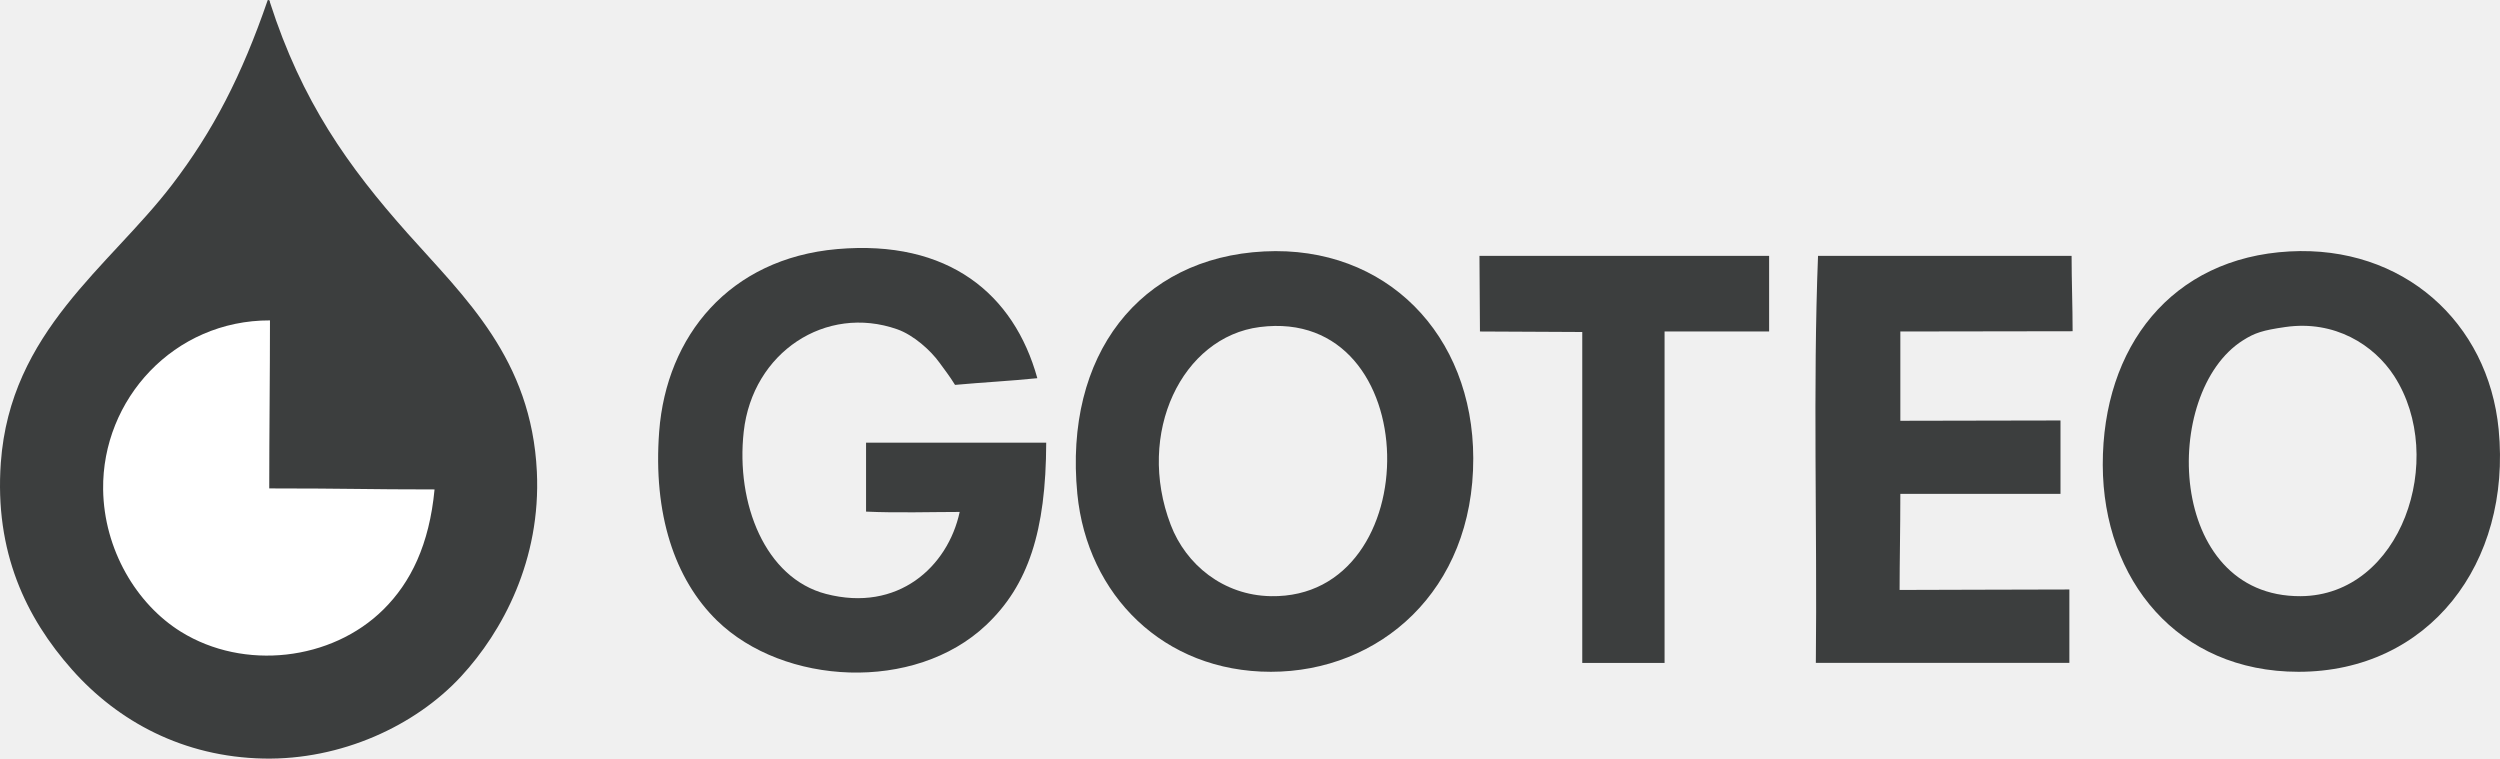
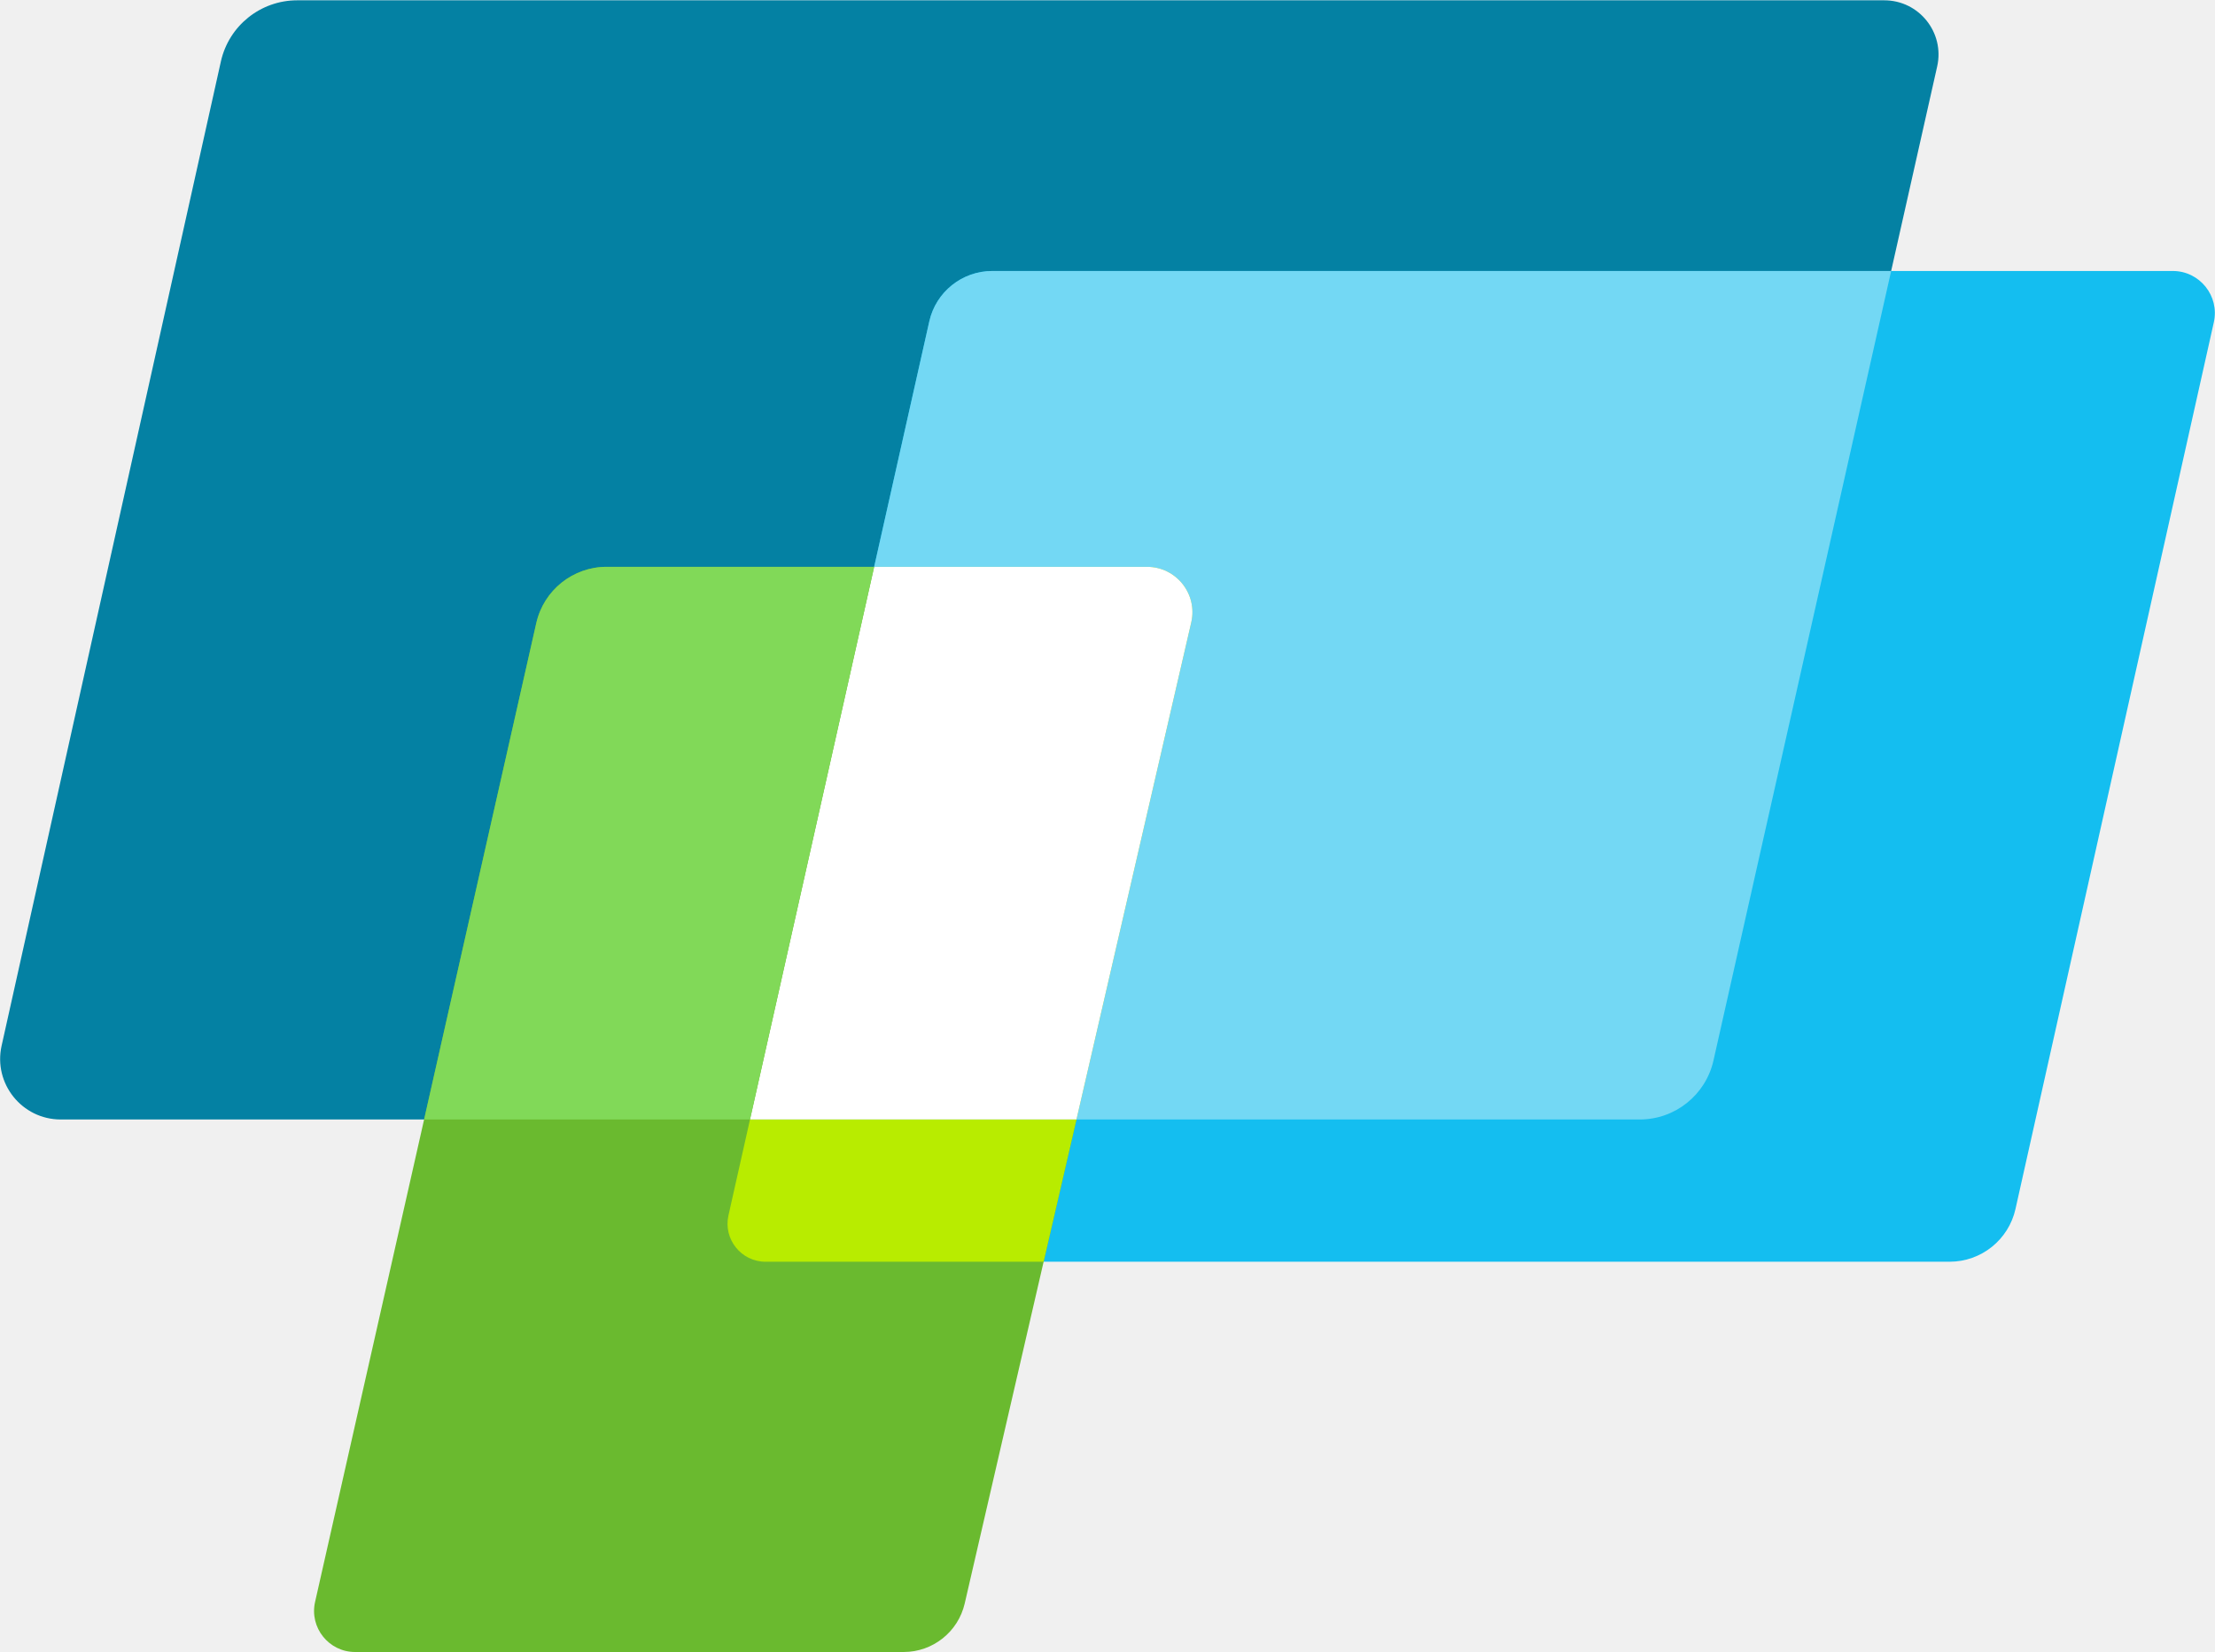
- <svg xmlns="http://www.w3.org/2000/svg" xml:space="preserve" enable-background="new 0 0 153 66" viewBox="0 0 151.748 46.047" height="46.047" width="151.748" y="0px" x="0px" id="Layer_1" version="1.1">
-   <defs id="defs19" />
-   <g transform="translate(-0.4619109,-10.43459)" id="g14">
-     <circle r="12.193" cy="39.716" cx="16.605" id="path5739" style="opacity:1;fill:#ffffff;fill-opacity:1;stroke:none;stroke-width:20;stroke-miterlimit:4;stroke-dasharray:none;stroke-opacity:1" />
-     <path style="fill:#3C3E3E" id="path2" d="m 16.713,10.439 c 0.115,-0.024 0.127,0.054 0.135,0.136 1.934,6.017 4.734,9.956 8.37,14.041 3.479,3.908 7.502,7.609 7.831,14.446 0.258,5.373 -2.095,9.717 -4.59,12.42 C 25.675,54.5 21.155,56.577 16.443,56.478 11.599,56.375 7.634,54.239 4.832,51.078 2.041,47.93 0.123,43.945 0.512,38.521 1.083,30.549 7.073,26.656 10.908,21.646 c 2.493,-3.26 4.233,-6.632 5.805,-11.207 z M 6.722,40.143 c 0.048,3.639 2.016,6.961 4.726,8.641 3.823,2.369 9.141,1.762 12.286,-1.352 1.66,-1.642 2.787,-3.934 3.105,-7.289 -4.198,0 -5.156,-0.062 -10.034,-0.062 0,-3.331 0.044,-6.87 0.044,-10.199 C 11.016,29.867 6.651,34.675 6.722,40.143 Z" />
-     <path style="fill:#3C3E3E" id="path4" d="m 63.427,33.391 c -1.634,0.167 -3.346,0.255 -4.996,0.406 -0.327,-0.537 -0.683,-0.985 -0.945,-1.351 -0.517,-0.72 -1.553,-1.669 -2.565,-2.025 -4.33,-1.521 -8.778,1.396 -9.315,6.21 -0.489,4.371 1.302,8.896 4.995,9.855 4.36,1.134 7.395,-1.644 8.113,-4.977 -1.628,0 -3.833,0.067 -5.683,-0.02 0,-1.395 0,-2.788 0,-4.186 3.645,0 7.291,0 10.935,0 -0.015,5.383 -1.092,8.659 -3.645,11.071 -4.351,4.112 -12.305,3.659 -16.336,-0.271 -2.574,-2.51 -3.89,-6.473 -3.511,-11.478 0.44,-5.79 4.254,-10.495 10.801,-11.071 6.76,-0.59 10.737,2.727 12.152,7.837 z" />
-     <path style="fill:#3C3E3E" id="path6" d="m 77.195,25.696 c 7.408,-0.375 12.681,5.06 12.693,12.556 0.016,8.068 -5.715,12.96 -12.287,12.96 -6.517,10e-4 -11.146,-4.67 -11.746,-10.8 -0.819,-8.422 3.773,-14.335 11.34,-14.716 z m -5.668,16.605 c 0.917,2.396 3.177,4.271 6.075,4.321 9.586,0.169 9.461,-17.632 -0.675,-16.336 -4.707,0.601 -7.542,6.427 -5.4,12.015 z" />
-     <path style="fill:#3C3E3E" id="path8" d="m 139.438,25.696 c 6.875,-0.375 12.058,4.291 12.69,10.801 0.794,8.146 -4.251,14.715 -12.149,14.715 -7.317,10e-4 -11.865,-5.575 -11.881,-12.556 -0.016,-7.174 4.177,-12.572 11.34,-12.96 z m -2.834,5.4 c -4.986,3.156 -4.656,15.578 3.51,15.526 6.104,-0.04 8.91,-8.356 5.671,-13.366 -1.218,-1.881 -3.607,-3.409 -6.616,-2.97 -1.357,0.197 -1.839,0.348 -2.565,0.81 z" />
-     <path style="fill:#3C3E3E" id="path10" d="m 107.846,25.965 c 0,1.531 0,3.061 0,4.591 -2.115,0 -4.23,0 -6.346,0 0,6.706 0,13.411 0,20.117 -1.667,0 -3.33,0 -4.996,0 0,-6.662 0,-13.426 0,-20.086 -2.021,0 -4.132,-0.031 -6.21,-0.031 0,-1.656 -0.03,-3.016 -0.03,-4.591 5.804,0 11.775,0 17.582,0 z" />
-     <path style="fill:#3C3E3E" id="path12" d="m 126.206,25.965 c 0,1.486 0.062,3.09 0.062,4.575 -3.504,0 -6.846,0.016 -10.457,0.016 0,1.755 0,3.667 0,5.42 3.096,0 6.282,-0.019 9.721,-0.019 0,1.483 0,2.969 0,4.454 -3.239,0 -6.479,0 -9.721,0 0,2.082 -0.045,4.166 -0.045,5.833 3.371,0 6.094,-0.028 10.305,-0.028 0,1.485 0,2.971 0,4.456 -5.129,0 -10.26,0 -15.389,0 0.088,-8.19 -0.182,-16.741 0.133,-24.708 5.13,0.001 10.259,0.001 15.391,0.001 z" />
-   </g>
+ <svg xmlns="http://www.w3.org/2000/svg" width="2500" height="1865" viewBox="0 0 256 191" preserveAspectRatio="xMidYMid">
+   <path d="M34.337.037h183.452c4.016 0 6.995 3.724 6.114 7.642l-25.856 114.928a8.744 8.744 0 0 1-8.53 6.825H7.006c-4.482 0-7.81-4.15-6.836-8.526L25.515 7.11A9.039 9.039 0 0 1 34.337.037" fill="#0481A3" />
+   <path d="M114.684 31.33h136.448c3.116 0 5.429 2.889 4.749 5.929L232.954 139.78a7.802 7.802 0 0 1-7.613 6.098H88.478c-2.818 0-4.91-2.612-4.291-5.362L107.4 37.16a7.464 7.464 0 0 1 7.283-5.83" fill="#14BEF0" />
+   <path d="M114.684 31.33a7.464 7.464 0 0 0-7.283 5.83l-20.725 92.272h102.84a8.742 8.742 0 0 0 8.53-6.824l20.536-91.277H114.684z" fill="#73D8F4" />
+   <path d="M70.112 65.535h62.454c3.375 0 5.873 3.14 5.114 6.43l-26.184 113.421A7.244 7.244 0 0 1 104.44 191H41.032c-3.042 0-5.299-2.823-4.628-5.79l25.57-113.17a8.344 8.344 0 0 1 8.138-6.505" fill="#6ABA2F" />
+   <path d="M84.187 140.517c-.618 2.75 1.474 5.363 4.292 5.363h32.138l3.797-16.448H86.677l-2.49 11.085z" fill="#B8EC00" />
+   <path d="M132.566 65.535h-31.539l-14.35 63.897h37.736l13.267-57.468c.76-3.289-1.738-6.429-5.114-6.429" fill="#FFF" />
+   <path d="M70.112 65.535a8.344 8.344 0 0 0-8.139 6.505l-12.967 57.392h37.67l14.351-63.897H70.112z" fill="#81D958" />
</svg>
